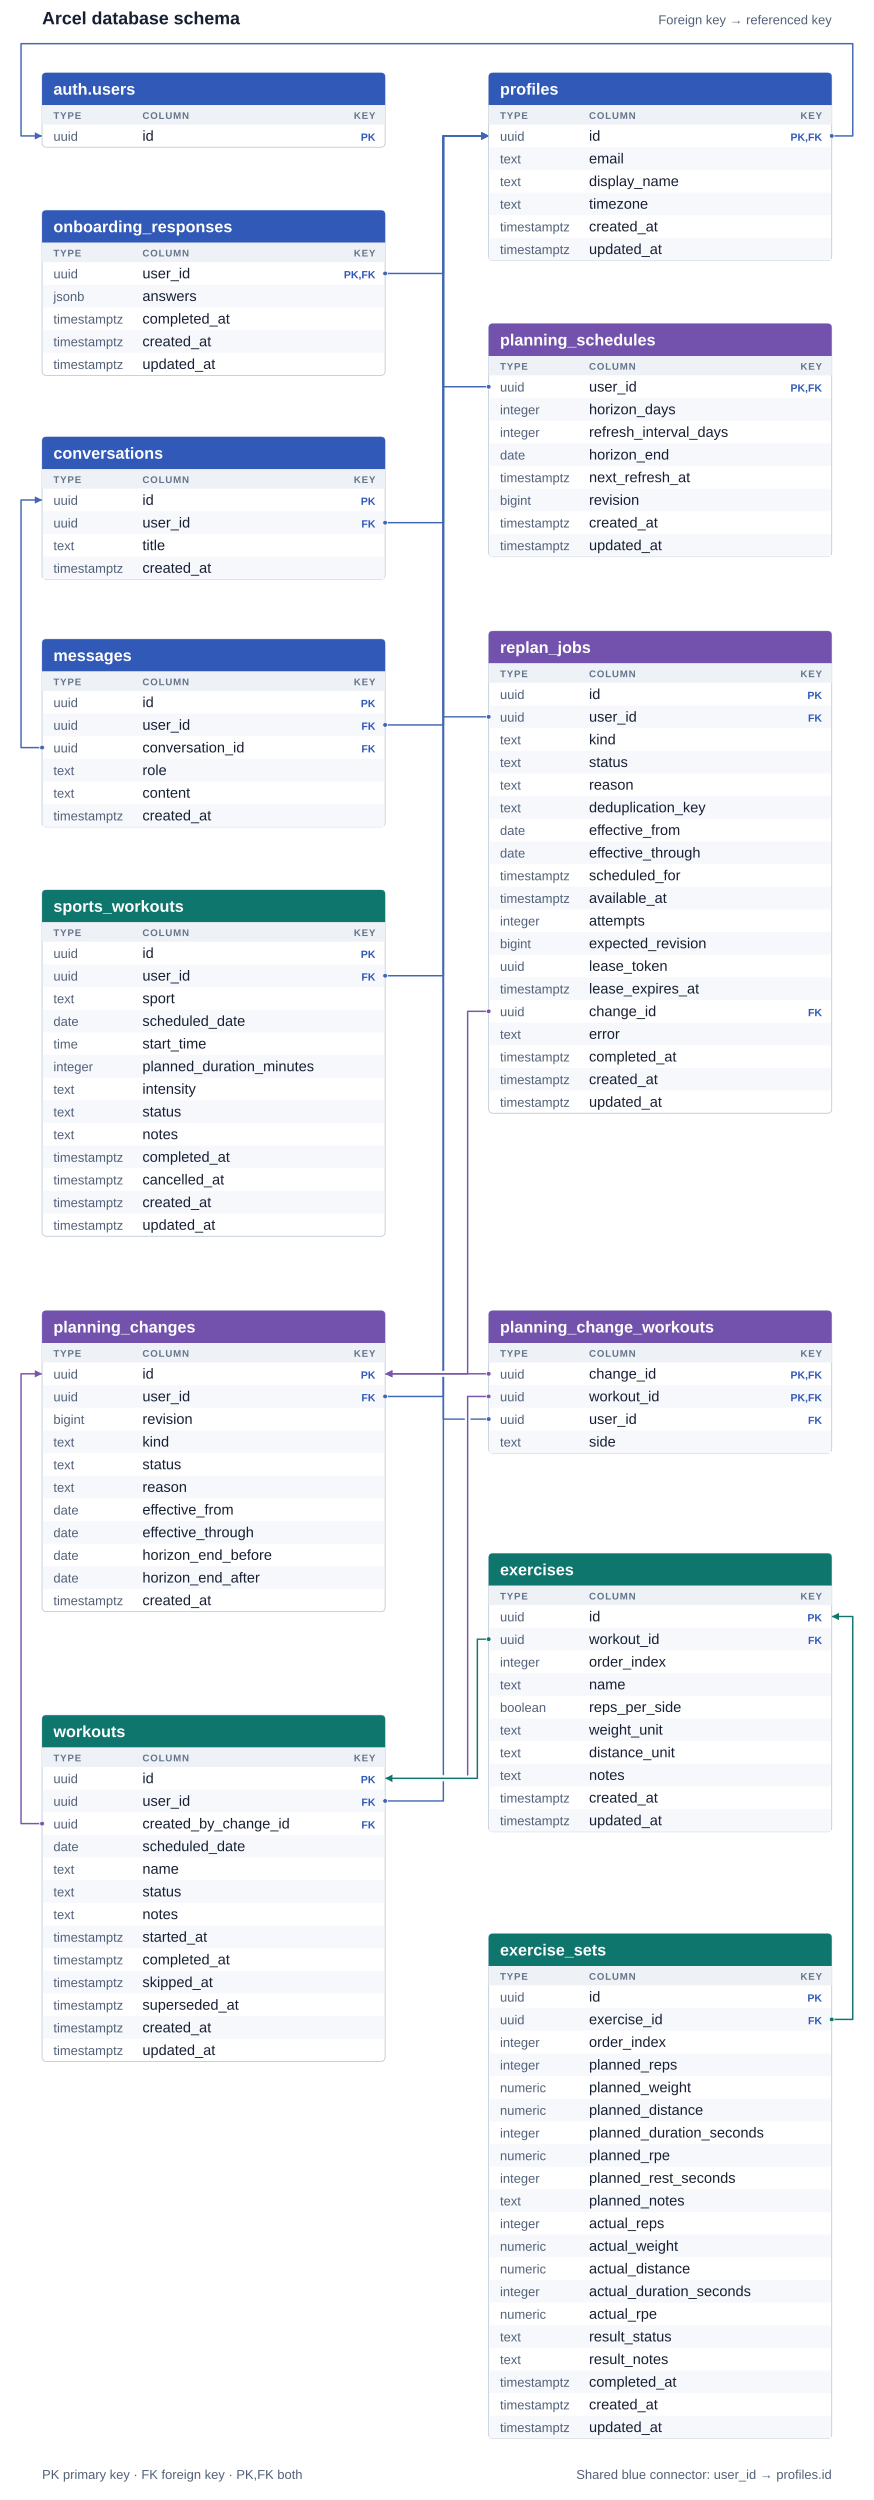
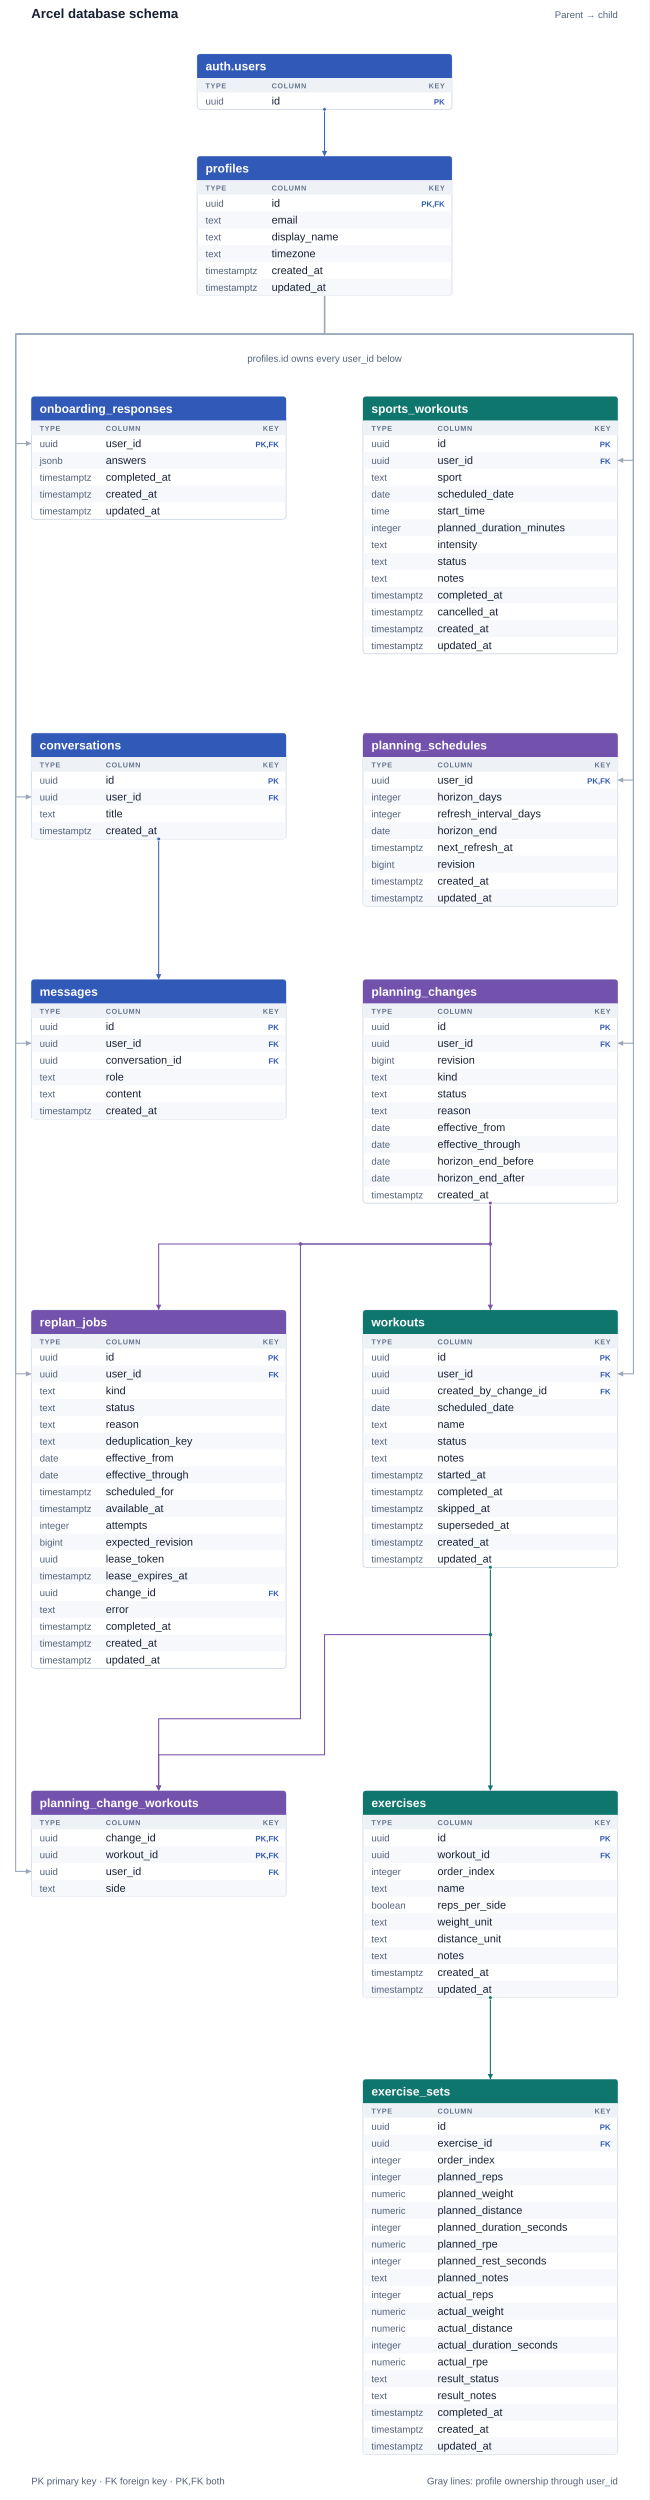
- <svg xmlns="http://www.w3.org/2000/svg" width="1080" height="3090" viewBox="0 0 1080 3090" role="img" aria-labelledby="title description">
+ <svg xmlns="http://www.w3.org/2000/svg" width="1080" height="4160" viewBox="0 0 1080 4160" role="img" aria-labelledby="title description">
  <defs>
    <marker id="arrow-blue" viewBox="0 0 10 10" refX="10" refY="5" markerWidth="9" markerHeight="9" orient="auto-start-reverse" markerUnits="userSpaceOnUse">
      <path d="M0 0 L10 5 L0 10 Z" fill="#4267b2" />
    </marker>
    <marker id="arrow-purple" viewBox="0 0 10 10" refX="10" refY="5" markerWidth="9" markerHeight="9" orient="auto-start-reverse" markerUnits="userSpaceOnUse">
      <path d="M0 0 L10 5 L0 10 Z" fill="#7956aa" />
    </marker>
    <marker id="arrow-teal" viewBox="0 0 10 10" refX="10" refY="5" markerWidth="9" markerHeight="9" orient="auto-start-reverse" markerUnits="userSpaceOnUse">
      <path d="M0 0 L10 5 L0 10 Z" fill="#0f766e" />
    </marker>
+     <marker id="arrow-gray" viewBox="0 0 10 10" refX="10" refY="5" markerWidth="9" markerHeight="9" orient="auto" markerUnits="userSpaceOnUse">
+       <path d="M0 0 L10 5 L0 10 Z" fill="#9aa7ba" />
+     </marker>
  </defs>
  <style>text{font-family:Arial,Helvetica,sans-serif} .heading{font-size:20px;font-weight:600;fill:#fff}.field{font-size:18px;fill:#172033}.type{font-size:16px;fill:#526178}.key{font-size:13px;font-weight:600;fill:#3159b8}.column{font-size:12px;font-weight:600;letter-spacing:1px;fill:#64748b}.note{font-size:16px;fill:#526178}</style>
-   <rect width="1080" height="3090" fill="#fff" />
+   <rect width="1080" height="4160" fill="#fff" />
  <text x="52" y="30" font-size="22" font-weight="600" fill="#172033">Arcel database schema</text>
-   <text x="1028" y="30" text-anchor="end" class="note">Foreign key → referenced key</text>
+   <text x="1028" y="30" text-anchor="end" class="note">Parent → child</text>
+   <text x="540" y="602" text-anchor="middle" class="note">profiles.id owns every user_id below</text>
  <g fill="none" stroke-linejoin="round" stroke-linecap="round">
-     <path d="M476 338 L548 338 L548 168 L604 168" stroke="#fff" stroke-width="7" />
-     <path d="M476 646 L548 646 L548 168 L604 168" stroke="#fff" stroke-width="7" />
-     <path d="M476 896 L548 896 L548 168 L604 168" stroke="#fff" stroke-width="7" />
-     <path d="M476 1206 L548 1206 L548 168 L604 168" stroke="#fff" stroke-width="7" />
-     <path d="M604 478 L548 478 L548 168 L604 168" stroke="#fff" stroke-width="7" />
-     <path d="M604 886 L548 886 L548 168 L604 168" stroke="#fff" stroke-width="7" />
-     <path d="M476 1726 L548 1726 L548 168 L604 168" stroke="#fff" stroke-width="7" />
-     <path d="M476 2226 L548 2226 L548 168 L604 168" stroke="#fff" stroke-width="7" />
-     <path d="M604 1754 L548 1754 L548 168 L604 168" stroke="#fff" stroke-width="7" />
-     <path d="M1028 168 L1054 168 L1054 54 L26 54 L26 168 L52 168" stroke="#fff" stroke-width="7" />
-     <path d="M52 924 L26 924 L26 618 L52 618" stroke="#fff" stroke-width="7" />
-     <g data-from="ONBOARDING_RESPONSES.user_id" data-to="PROFILES.id">
-       <path d="M476 338 L548 338 L548 168 L604 168" stroke="#4267b2" stroke-width="1.8" marker-end="url(#arrow-blue)" />
-     </g>
-     <g data-from="CONVERSATIONS.user_id" data-to="PROFILES.id">
-       <path d="M476 646 L548 646 L548 168 L604 168" stroke="#4267b2" stroke-width="1.8" marker-end="url(#arrow-blue)" />
-     </g>
-     <g data-from="MESSAGES.user_id" data-to="PROFILES.id">
-       <path d="M476 896 L548 896 L548 168 L604 168" stroke="#4267b2" stroke-width="1.8" marker-end="url(#arrow-blue)" />
-     </g>
-     <g data-from="SPORTS_WORKOUTS.user_id" data-to="PROFILES.id">
-       <path d="M476 1206 L548 1206 L548 168 L604 168" stroke="#4267b2" stroke-width="1.8" marker-end="url(#arrow-blue)" />
-     </g>
-     <g data-from="PLANNING_SCHEDULES.user_id" data-to="PROFILES.id">
-       <path d="M604 478 L548 478 L548 168 L604 168" stroke="#4267b2" stroke-width="1.8" marker-end="url(#arrow-blue)" />
-     </g>
-     <g data-from="REPLAN_JOBS.user_id" data-to="PROFILES.id">
-       <path d="M604 886 L548 886 L548 168 L604 168" stroke="#4267b2" stroke-width="1.8" marker-end="url(#arrow-blue)" />
-     </g>
-     <g data-from="PLANNING_CHANGES.user_id" data-to="PROFILES.id">
-       <path d="M476 1726 L548 1726 L548 168 L604 168" stroke="#4267b2" stroke-width="1.8" marker-end="url(#arrow-blue)" />
-     </g>
-     <g data-from="WORKOUTS.user_id" data-to="PROFILES.id">
-       <path d="M476 2226 L548 2226 L548 168 L604 168" stroke="#4267b2" stroke-width="1.8" marker-end="url(#arrow-blue)" />
-     </g>
-     <g data-from="PLANNING_CHANGE_WORKOUTS.user_id" data-to="PROFILES.id">
-       <path d="M604 1754 L548 1754 L548 168 L604 168" stroke="#4267b2" stroke-width="1.8" marker-end="url(#arrow-blue)" />
-     </g>
-     <g data-from="PROFILES.id" data-to="AUTH_USERS.id">
-       <path d="M1028 168 L1054 168 L1054 54 L26 54 L26 168 L52 168" stroke="#4267b2" stroke-width="1.8" marker-end="url(#arrow-blue)" />
-     </g>
-     <g data-from="MESSAGES.conversation_id" data-to="CONVERSATIONS.id">
-       <path d="M52 924 L26 924 L26 618 L52 618" stroke="#4267b2" stroke-width="1.8" marker-end="url(#arrow-blue)" />
-     </g>
-     <path d="M604 1250 L578 1250 L578 1698 L476 1698" stroke="#fff" stroke-width="7" />
-     <path d="M52 2254 L26 2254 L26 1698 L52 1698" stroke="#fff" stroke-width="7" />
-     <path d="M604 1698 L476 1698" stroke="#fff" stroke-width="7" />
-     <path d="M604 1726 L578 1726 L578 2198 L476 2198" stroke="#fff" stroke-width="7" />
-     <g data-from="REPLAN_JOBS.change_id" data-to="PLANNING_CHANGES.id">
-       <path d="M604 1250 L578 1250 L578 1698 L476 1698" stroke="#7956aa" stroke-width="1.8" marker-end="url(#arrow-purple)" />
-     </g>
-     <g data-from="WORKOUTS.created_by_change_id" data-to="PLANNING_CHANGES.id">
-       <path d="M52 2254 L26 2254 L26 1698 L52 1698" stroke="#7956aa" stroke-width="1.8" marker-end="url(#arrow-purple)" />
-     </g>
-     <g data-from="PLANNING_CHANGE_WORKOUTS.change_id" data-to="PLANNING_CHANGES.id">
-       <path d="M604 1698 L476 1698" stroke="#7956aa" stroke-width="1.8" marker-end="url(#arrow-purple)" />
-     </g>
-     <g data-from="PLANNING_CHANGE_WORKOUTS.workout_id" data-to="WORKOUTS.id">
-       <path d="M604 1726 L578 1726 L578 2198 L476 2198" stroke="#7956aa" stroke-width="1.8" marker-end="url(#arrow-purple)" />
-     </g>
-     <path d="M604 2026 L590 2026 L590 2198 L476 2198" stroke="#fff" stroke-width="7" />
-     <path d="M1028 2496 L1054 2496 L1054 1998 L1028 1998" stroke="#fff" stroke-width="7" />
-     <g data-from="EXERCISES.workout_id" data-to="WORKOUTS.id">
-       <path d="M604 2026 L590 2026 L590 2198 L476 2198" stroke="#0f766e" stroke-width="1.8" marker-end="url(#arrow-teal)" />
-     </g>
-     <g data-from="EXERCISE_SETS.exercise_id" data-to="EXERCISES.id">
-       <path d="M1028 2496 L1054 2496 L1054 1998 L1028 1998" stroke="#0f766e" stroke-width="1.8" marker-end="url(#arrow-teal)" />
-     </g>
-   </g>
-   <g id="AUTH_USERS" transform="translate(52 90)">
+     <path d="M540 492 L540 556 L26 556 L26 738 L52 738" stroke="#fff" stroke-width="7" />
+     <path d="M540 492 L540 556 L26 556 L26 1326 L52 1326" stroke="#fff" stroke-width="7" />
+     <path d="M540 492 L540 556 L26 556 L26 1736 L52 1736" stroke="#fff" stroke-width="7" />
+     <path d="M540 492 L540 556 L1054 556 L1054 766 L1028 766" stroke="#fff" stroke-width="7" />
+     <path d="M540 492 L540 556 L1054 556 L1054 1298 L1028 1298" stroke="#fff" stroke-width="7" />
+     <path d="M540 492 L540 556 L26 556 L26 2286 L52 2286" stroke="#fff" stroke-width="7" />
+     <path d="M540 492 L540 556 L1054 556 L1054 1736 L1028 1736" stroke="#fff" stroke-width="7" />
+     <path d="M540 492 L540 556 L1054 556 L1054 2286 L1028 2286" stroke="#fff" stroke-width="7" />
+     <path d="M540 492 L540 556 L26 556 L26 3114 L52 3114" stroke="#fff" stroke-width="7" />
+     <g data-from="PROFILES.id" data-to="ONBOARDING_RESPONSES.user_id">
+       <path d="M540 492 L540 556 L26 556 L26 738 L52 738" stroke="#9aa7ba" stroke-width="1.8" marker-end="url(#arrow-gray)" />
+     </g>
+     <g data-from="PROFILES.id" data-to="CONVERSATIONS.user_id">
+       <path d="M540 492 L540 556 L26 556 L26 1326 L52 1326" stroke="#9aa7ba" stroke-width="1.8" marker-end="url(#arrow-gray)" />
+     </g>
+     <g data-from="PROFILES.id" data-to="MESSAGES.user_id">
+       <path d="M540 492 L540 556 L26 556 L26 1736 L52 1736" stroke="#9aa7ba" stroke-width="1.8" marker-end="url(#arrow-gray)" />
+     </g>
+     <g data-from="PROFILES.id" data-to="SPORTS_WORKOUTS.user_id">
+       <path d="M540 492 L540 556 L1054 556 L1054 766 L1028 766" stroke="#9aa7ba" stroke-width="1.8" marker-end="url(#arrow-gray)" />
+     </g>
+     <g data-from="PROFILES.id" data-to="PLANNING_SCHEDULES.user_id">
+       <path d="M540 492 L540 556 L1054 556 L1054 1298 L1028 1298" stroke="#9aa7ba" stroke-width="1.8" marker-end="url(#arrow-gray)" />
+     </g>
+     <g data-from="PROFILES.id" data-to="REPLAN_JOBS.user_id">
+       <path d="M540 492 L540 556 L26 556 L26 2286 L52 2286" stroke="#9aa7ba" stroke-width="1.8" marker-end="url(#arrow-gray)" />
+     </g>
+     <g data-from="PROFILES.id" data-to="PLANNING_CHANGES.user_id">
+       <path d="M540 492 L540 556 L1054 556 L1054 1736 L1028 1736" stroke="#9aa7ba" stroke-width="1.8" marker-end="url(#arrow-gray)" />
+     </g>
+     <g data-from="PROFILES.id" data-to="WORKOUTS.user_id">
+       <path d="M540 492 L540 556 L1054 556 L1054 2286 L1028 2286" stroke="#9aa7ba" stroke-width="1.8" marker-end="url(#arrow-gray)" />
+     </g>
+     <g data-from="PROFILES.id" data-to="PLANNING_CHANGE_WORKOUTS.user_id">
+       <path d="M540 492 L540 556 L26 556 L26 3114 L52 3114" stroke="#9aa7ba" stroke-width="1.8" marker-end="url(#arrow-gray)" />
+     </g>
+     <path d="M540 182 L540 260" stroke="#fff" stroke-width="7" />
+     <path d="M264 1396 L264 1630" stroke="#fff" stroke-width="7" />
+     <g data-from="AUTH_USERS.id" data-to="PROFILES.id">
+       <path d="M540 182 L540 260" stroke="#4267b2" stroke-width="1.8" marker-end="url(#arrow-blue)" />
+     </g>
+     <g data-from="CONVERSATIONS.id" data-to="MESSAGES.conversation_id">
+       <path d="M264 1396 L264 1630" stroke="#4267b2" stroke-width="1.8" marker-end="url(#arrow-blue)" />
+     </g>
+     <path d="M816 2002 L816 2070 L264 2070 L264 2180" stroke="#fff" stroke-width="7" />
+     <path d="M816 2002 L816 2180" stroke="#fff" stroke-width="7" />
+     <path d="M816 2002 L816 2070 L500 2070 L500 2860 L264 2860 L264 2980" stroke="#fff" stroke-width="7" />
+     <path d="M816 2608 L816 2720 L540 2720 L540 2920 L264 2920 L264 2980" stroke="#fff" stroke-width="7" />
+     <g data-from="PLANNING_CHANGES.id" data-to="REPLAN_JOBS.change_id">
+       <path d="M816 2002 L816 2070 L264 2070 L264 2180" stroke="#7956aa" stroke-width="1.8" marker-end="url(#arrow-purple)" />
+     </g>
+     <g data-from="PLANNING_CHANGES.id" data-to="WORKOUTS.created_by_change_id">
+       <path d="M816 2002 L816 2180" stroke="#7956aa" stroke-width="1.8" marker-end="url(#arrow-purple)" />
+     </g>
+     <g data-from="PLANNING_CHANGES.id" data-to="PLANNING_CHANGE_WORKOUTS.change_id">
+       <path d="M816 2002 L816 2070 L500 2070 L500 2860 L264 2860 L264 2980" stroke="#7956aa" stroke-width="1.8" marker-end="url(#arrow-purple)" />
+     </g>
+     <g data-from="WORKOUTS.id" data-to="PLANNING_CHANGE_WORKOUTS.workout_id">
+       <path d="M816 2608 L816 2720 L540 2720 L540 2920 L264 2920 L264 2980" stroke="#7956aa" stroke-width="1.8" marker-end="url(#arrow-purple)" />
+     </g>
+     <path d="M816 2608 L816 2980" stroke="#fff" stroke-width="7" />
+     <path d="M816 3324 L816 3460" stroke="#fff" stroke-width="7" />
+     <g data-from="WORKOUTS.id" data-to="EXERCISES.workout_id">
+       <path d="M816 2608 L816 2980" stroke="#0f766e" stroke-width="1.8" marker-end="url(#arrow-teal)" />
+     </g>
+     <g data-from="EXERCISES.id" data-to="EXERCISE_SETS.exercise_id">
+       <path d="M816 3324 L816 3460" stroke="#0f766e" stroke-width="1.8" marker-end="url(#arrow-teal)" />
+     </g>
+   </g>
+   <circle cx="816" cy="2720" r="3" fill="#0f766e" />
+   <circle cx="816" cy="2070" r="3" fill="#7956aa" />
+   <circle cx="500" cy="2070" r="3" fill="#7956aa" />
+   <g id="AUTH_USERS" transform="translate(328 90)">
    <rect width="424" height="92" rx="5" fill="#fff" stroke="#bac6d7" />
    <path d="M5 0 H419 Q424 0 424 5 V40 H0 V5 Q0 0 5 0Z" fill="#3159b8" />
    <text class="heading" x="14" y="27">auth.users</text>
    <rect y="40" width="424" height="24" fill="#eef2f7" />
    <text class="column" x="14" y="57">TYPE</text>
    <text class="column" x="124" y="57">COLUMN</text>
    <text class="column" x="412" y="57" text-anchor="end">KEY</text>
    <g data-column="id">
      <text class="type" x="14" y="84">uuid</text>
      <text class="field" x="124" y="84">id</text>
      <text class="key" x="412" y="84" text-anchor="end">PK</text>
    </g>
  </g>
-   <g id="PROFILES" transform="translate(604 90)">
+   <g id="PROFILES" transform="translate(328 260)">
    <rect width="424" height="232" rx="5" fill="#fff" stroke="#bac6d7" />
    <path d="M5 0 H419 Q424 0 424 5 V40 H0 V5 Q0 0 5 0Z" fill="#3159b8" />
    <text class="heading" x="14" y="27">profiles</text>
    <rect y="40" width="424" height="24" fill="#eef2f7" />
    <text class="column" x="14" y="57">TYPE</text>
    <text class="column" x="124" y="57">COLUMN</text>
    <text class="column" x="412" y="57" text-anchor="end">KEY</text>
    <g data-column="id">
      <text class="type" x="14" y="84">uuid</text>
      <text class="field" x="124" y="84">id</text>
      <text class="key" x="412" y="84" text-anchor="end">PK,FK</text>
    </g>
    <g data-column="email">
      <rect x="1" y="92" width="422" height="28" fill="#f6f8fc" />
      <text class="type" x="14" y="112">text</text>
      <text class="field" x="124" y="112">email</text>
    </g>
    <g data-column="display_name">
      <text class="type" x="14" y="140">text</text>
      <text class="field" x="124" y="140">display_name</text>
    </g>
    <g data-column="timezone">
      <rect x="1" y="148" width="422" height="28" fill="#f6f8fc" />
      <text class="type" x="14" y="168">text</text>
      <text class="field" x="124" y="168">timezone</text>
    </g>
    <g data-column="created_at">
      <text class="type" x="14" y="196">timestamptz</text>
      <text class="field" x="124" y="196">created_at</text>
    </g>
    <g data-column="updated_at">
      <rect x="1" y="204" width="422" height="28" fill="#f6f8fc" />
      <text class="type" x="14" y="224">timestamptz</text>
      <text class="field" x="124" y="224">updated_at</text>
    </g>
  </g>
-   <g id="ONBOARDING_RESPONSES" transform="translate(52 260)">
+   <g id="ONBOARDING_RESPONSES" transform="translate(52 660)">
    <rect width="424" height="204" rx="5" fill="#fff" stroke="#bac6d7" />
    <path d="M5 0 H419 Q424 0 424 5 V40 H0 V5 Q0 0 5 0Z" fill="#3159b8" />
    <text class="heading" x="14" y="27">onboarding_responses</text>
    <rect y="40" width="424" height="24" fill="#eef2f7" />
    <text class="column" x="14" y="57">TYPE</text>
    <text class="column" x="124" y="57">COLUMN</text>
    <text class="column" x="412" y="57" text-anchor="end">KEY</text>
    <g data-column="user_id">
      <text class="type" x="14" y="84">uuid</text>
      <text class="field" x="124" y="84">user_id</text>
      <text class="key" x="412" y="84" text-anchor="end">PK,FK</text>
    </g>
    <g data-column="answers">
      <rect x="1" y="92" width="422" height="28" fill="#f6f8fc" />
      <text class="type" x="14" y="112">jsonb</text>
      <text class="field" x="124" y="112">answers</text>
    </g>
    <g data-column="completed_at">
      <text class="type" x="14" y="140">timestamptz</text>
      <text class="field" x="124" y="140">completed_at</text>
    </g>
    <g data-column="created_at">
      <rect x="1" y="148" width="422" height="28" fill="#f6f8fc" />
      <text class="type" x="14" y="168">timestamptz</text>
      <text class="field" x="124" y="168">created_at</text>
    </g>
    <g data-column="updated_at">
      <text class="type" x="14" y="196">timestamptz</text>
      <text class="field" x="124" y="196">updated_at</text>
    </g>
  </g>
-   <g id="CONVERSATIONS" transform="translate(52 540)">
+   <g id="CONVERSATIONS" transform="translate(52 1220)">
    <rect width="424" height="176" rx="5" fill="#fff" stroke="#bac6d7" />
    <path d="M5 0 H419 Q424 0 424 5 V40 H0 V5 Q0 0 5 0Z" fill="#3159b8" />
    <text class="heading" x="14" y="27">conversations</text>
    <rect y="40" width="424" height="24" fill="#eef2f7" />
    <text class="column" x="14" y="57">TYPE</text>
    <text class="column" x="124" y="57">COLUMN</text>
    <text class="column" x="412" y="57" text-anchor="end">KEY</text>
    <g data-column="id">
      <text class="type" x="14" y="84">uuid</text>
      <text class="field" x="124" y="84">id</text>
      <text class="key" x="412" y="84" text-anchor="end">PK</text>
    </g>
    <g data-column="user_id">
      <rect x="1" y="92" width="422" height="28" fill="#f6f8fc" />
      <text class="type" x="14" y="112">uuid</text>
      <text class="field" x="124" y="112">user_id</text>
      <text class="key" x="412" y="112" text-anchor="end">FK</text>
    </g>
    <g data-column="title">
      <text class="type" x="14" y="140">text</text>
      <text class="field" x="124" y="140">title</text>
    </g>
    <g data-column="created_at">
      <rect x="1" y="148" width="422" height="28" fill="#f6f8fc" />
      <text class="type" x="14" y="168">timestamptz</text>
      <text class="field" x="124" y="168">created_at</text>
    </g>
  </g>
-   <g id="MESSAGES" transform="translate(52 790)">
+   <g id="MESSAGES" transform="translate(52 1630)">
    <rect width="424" height="232" rx="5" fill="#fff" stroke="#bac6d7" />
    <path d="M5 0 H419 Q424 0 424 5 V40 H0 V5 Q0 0 5 0Z" fill="#3159b8" />
    <text class="heading" x="14" y="27">messages</text>
    <rect y="40" width="424" height="24" fill="#eef2f7" />
    <text class="column" x="14" y="57">TYPE</text>
    <text class="column" x="124" y="57">COLUMN</text>
    <text class="column" x="412" y="57" text-anchor="end">KEY</text>
    <g data-column="id">
      <text class="type" x="14" y="84">uuid</text>
      <text class="field" x="124" y="84">id</text>
      <text class="key" x="412" y="84" text-anchor="end">PK</text>
    </g>
    <g data-column="user_id">
      <rect x="1" y="92" width="422" height="28" fill="#f6f8fc" />
      <text class="type" x="14" y="112">uuid</text>
      <text class="field" x="124" y="112">user_id</text>
      <text class="key" x="412" y="112" text-anchor="end">FK</text>
    </g>
    <g data-column="conversation_id">
      <text class="type" x="14" y="140">uuid</text>
      <text class="field" x="124" y="140">conversation_id</text>
      <text class="key" x="412" y="140" text-anchor="end">FK</text>
    </g>
    <g data-column="role">
      <rect x="1" y="148" width="422" height="28" fill="#f6f8fc" />
      <text class="type" x="14" y="168">text</text>
      <text class="field" x="124" y="168">role</text>
    </g>
    <g data-column="content">
      <text class="type" x="14" y="196">text</text>
      <text class="field" x="124" y="196">content</text>
    </g>
    <g data-column="created_at">
      <rect x="1" y="204" width="422" height="28" fill="#f6f8fc" />
      <text class="type" x="14" y="224">timestamptz</text>
      <text class="field" x="124" y="224">created_at</text>
    </g>
  </g>
-   <g id="SPORTS_WORKOUTS" transform="translate(52 1100)">
+   <g id="SPORTS_WORKOUTS" transform="translate(604 660)">
    <rect width="424" height="428" rx="5" fill="#fff" stroke="#bac6d7" />
    <path d="M5 0 H419 Q424 0 424 5 V40 H0 V5 Q0 0 5 0Z" fill="#0f766e" />
    <text class="heading" x="14" y="27">sports_workouts</text>
    <rect y="40" width="424" height="24" fill="#eef2f7" />
    <text class="column" x="14" y="57">TYPE</text>
    <text class="column" x="124" y="57">COLUMN</text>
    <text class="column" x="412" y="57" text-anchor="end">KEY</text>
    <g data-column="id">
      <text class="type" x="14" y="84">uuid</text>
      <text class="field" x="124" y="84">id</text>
      <text class="key" x="412" y="84" text-anchor="end">PK</text>
    </g>
    <g data-column="user_id">
      <rect x="1" y="92" width="422" height="28" fill="#f6f8fc" />
      <text class="type" x="14" y="112">uuid</text>
      <text class="field" x="124" y="112">user_id</text>
      <text class="key" x="412" y="112" text-anchor="end">FK</text>
    </g>
    <g data-column="sport">
      <text class="type" x="14" y="140">text</text>
      <text class="field" x="124" y="140">sport</text>
    </g>
    <g data-column="scheduled_date">
      <rect x="1" y="148" width="422" height="28" fill="#f6f8fc" />
      <text class="type" x="14" y="168">date</text>
      <text class="field" x="124" y="168">scheduled_date</text>
    </g>
    <g data-column="start_time">
      <text class="type" x="14" y="196">time</text>
      <text class="field" x="124" y="196">start_time</text>
    </g>
    <g data-column="planned_duration_minutes">
      <rect x="1" y="204" width="422" height="28" fill="#f6f8fc" />
      <text class="type" x="14" y="224">integer</text>
      <text class="field" x="124" y="224">planned_duration_minutes</text>
    </g>
    <g data-column="intensity">
      <text class="type" x="14" y="252">text</text>
      <text class="field" x="124" y="252">intensity</text>
    </g>
    <g data-column="status">
      <rect x="1" y="260" width="422" height="28" fill="#f6f8fc" />
      <text class="type" x="14" y="280">text</text>
      <text class="field" x="124" y="280">status</text>
    </g>
    <g data-column="notes">
      <text class="type" x="14" y="308">text</text>
      <text class="field" x="124" y="308">notes</text>
    </g>
    <g data-column="completed_at">
      <rect x="1" y="316" width="422" height="28" fill="#f6f8fc" />
      <text class="type" x="14" y="336">timestamptz</text>
      <text class="field" x="124" y="336">completed_at</text>
    </g>
    <g data-column="cancelled_at">
      <text class="type" x="14" y="364">timestamptz</text>
      <text class="field" x="124" y="364">cancelled_at</text>
    </g>
    <g data-column="created_at">
      <rect x="1" y="372" width="422" height="28" fill="#f6f8fc" />
      <text class="type" x="14" y="392">timestamptz</text>
      <text class="field" x="124" y="392">created_at</text>
    </g>
    <g data-column="updated_at">
      <text class="type" x="14" y="420">timestamptz</text>
      <text class="field" x="124" y="420">updated_at</text>
    </g>
  </g>
-   <g id="PLANNING_SCHEDULES" transform="translate(604 400)">
+   <g id="PLANNING_SCHEDULES" transform="translate(604 1220)">
    <rect width="424" height="288" rx="5" fill="#fff" stroke="#bac6d7" />
    <path d="M5 0 H419 Q424 0 424 5 V40 H0 V5 Q0 0 5 0Z" fill="#7352ad" />
    <text class="heading" x="14" y="27">planning_schedules</text>
    <rect y="40" width="424" height="24" fill="#eef2f7" />
    <text class="column" x="14" y="57">TYPE</text>
    <text class="column" x="124" y="57">COLUMN</text>
    <text class="column" x="412" y="57" text-anchor="end">KEY</text>
    <g data-column="user_id">
      <text class="type" x="14" y="84">uuid</text>
      <text class="field" x="124" y="84">user_id</text>
      <text class="key" x="412" y="84" text-anchor="end">PK,FK</text>
    </g>
    <g data-column="horizon_days">
      <rect x="1" y="92" width="422" height="28" fill="#f6f8fc" />
      <text class="type" x="14" y="112">integer</text>
      <text class="field" x="124" y="112">horizon_days</text>
    </g>
    <g data-column="refresh_interval_days">
      <text class="type" x="14" y="140">integer</text>
      <text class="field" x="124" y="140">refresh_interval_days</text>
    </g>
    <g data-column="horizon_end">
      <rect x="1" y="148" width="422" height="28" fill="#f6f8fc" />
      <text class="type" x="14" y="168">date</text>
      <text class="field" x="124" y="168">horizon_end</text>
    </g>
    <g data-column="next_refresh_at">
      <text class="type" x="14" y="196">timestamptz</text>
      <text class="field" x="124" y="196">next_refresh_at</text>
    </g>
    <g data-column="revision">
      <rect x="1" y="204" width="422" height="28" fill="#f6f8fc" />
      <text class="type" x="14" y="224">bigint</text>
      <text class="field" x="124" y="224">revision</text>
    </g>
    <g data-column="created_at">
      <text class="type" x="14" y="252">timestamptz</text>
      <text class="field" x="124" y="252">created_at</text>
    </g>
    <g data-column="updated_at">
      <rect x="1" y="260" width="422" height="28" fill="#f6f8fc" />
      <text class="type" x="14" y="280">timestamptz</text>
      <text class="field" x="124" y="280">updated_at</text>
    </g>
  </g>
-   <g id="REPLAN_JOBS" transform="translate(604 780)">
+   <g id="REPLAN_JOBS" transform="translate(52 2180)">
    <rect width="424" height="596" rx="5" fill="#fff" stroke="#bac6d7" />
    <path d="M5 0 H419 Q424 0 424 5 V40 H0 V5 Q0 0 5 0Z" fill="#7352ad" />
    <text class="heading" x="14" y="27">replan_jobs</text>
    <rect y="40" width="424" height="24" fill="#eef2f7" />
    <text class="column" x="14" y="57">TYPE</text>
    <text class="column" x="124" y="57">COLUMN</text>
    <text class="column" x="412" y="57" text-anchor="end">KEY</text>
    <g data-column="id">
      <text class="type" x="14" y="84">uuid</text>
      <text class="field" x="124" y="84">id</text>
      <text class="key" x="412" y="84" text-anchor="end">PK</text>
    </g>
    <g data-column="user_id">
      <rect x="1" y="92" width="422" height="28" fill="#f6f8fc" />
      <text class="type" x="14" y="112">uuid</text>
      <text class="field" x="124" y="112">user_id</text>
      <text class="key" x="412" y="112" text-anchor="end">FK</text>
    </g>
    <g data-column="kind">
      <text class="type" x="14" y="140">text</text>
      <text class="field" x="124" y="140">kind</text>
    </g>
    <g data-column="status">
      <rect x="1" y="148" width="422" height="28" fill="#f6f8fc" />
      <text class="type" x="14" y="168">text</text>
      <text class="field" x="124" y="168">status</text>
    </g>
    <g data-column="reason">
      <text class="type" x="14" y="196">text</text>
      <text class="field" x="124" y="196">reason</text>
    </g>
    <g data-column="deduplication_key">
      <rect x="1" y="204" width="422" height="28" fill="#f6f8fc" />
      <text class="type" x="14" y="224">text</text>
      <text class="field" x="124" y="224">deduplication_key</text>
    </g>
    <g data-column="effective_from">
      <text class="type" x="14" y="252">date</text>
      <text class="field" x="124" y="252">effective_from</text>
    </g>
    <g data-column="effective_through">
      <rect x="1" y="260" width="422" height="28" fill="#f6f8fc" />
      <text class="type" x="14" y="280">date</text>
      <text class="field" x="124" y="280">effective_through</text>
    </g>
    <g data-column="scheduled_for">
      <text class="type" x="14" y="308">timestamptz</text>
      <text class="field" x="124" y="308">scheduled_for</text>
    </g>
    <g data-column="available_at">
      <rect x="1" y="316" width="422" height="28" fill="#f6f8fc" />
      <text class="type" x="14" y="336">timestamptz</text>
      <text class="field" x="124" y="336">available_at</text>
    </g>
    <g data-column="attempts">
      <text class="type" x="14" y="364">integer</text>
      <text class="field" x="124" y="364">attempts</text>
    </g>
    <g data-column="expected_revision">
      <rect x="1" y="372" width="422" height="28" fill="#f6f8fc" />
      <text class="type" x="14" y="392">bigint</text>
      <text class="field" x="124" y="392">expected_revision</text>
    </g>
    <g data-column="lease_token">
      <text class="type" x="14" y="420">uuid</text>
      <text class="field" x="124" y="420">lease_token</text>
    </g>
    <g data-column="lease_expires_at">
      <rect x="1" y="428" width="422" height="28" fill="#f6f8fc" />
      <text class="type" x="14" y="448">timestamptz</text>
      <text class="field" x="124" y="448">lease_expires_at</text>
    </g>
    <g data-column="change_id">
      <text class="type" x="14" y="476">uuid</text>
      <text class="field" x="124" y="476">change_id</text>
      <text class="key" x="412" y="476" text-anchor="end">FK</text>
    </g>
    <g data-column="error">
      <rect x="1" y="484" width="422" height="28" fill="#f6f8fc" />
      <text class="type" x="14" y="504">text</text>
      <text class="field" x="124" y="504">error</text>
    </g>
    <g data-column="completed_at">
      <text class="type" x="14" y="532">timestamptz</text>
      <text class="field" x="124" y="532">completed_at</text>
    </g>
    <g data-column="created_at">
      <rect x="1" y="540" width="422" height="28" fill="#f6f8fc" />
      <text class="type" x="14" y="560">timestamptz</text>
      <text class="field" x="124" y="560">created_at</text>
    </g>
    <g data-column="updated_at">
      <text class="type" x="14" y="588">timestamptz</text>
      <text class="field" x="124" y="588">updated_at</text>
    </g>
  </g>
-   <g id="PLANNING_CHANGES" transform="translate(52 1620)">
+   <g id="PLANNING_CHANGES" transform="translate(604 1630)">
    <rect width="424" height="372" rx="5" fill="#fff" stroke="#bac6d7" />
    <path d="M5 0 H419 Q424 0 424 5 V40 H0 V5 Q0 0 5 0Z" fill="#7352ad" />
    <text class="heading" x="14" y="27">planning_changes</text>
    <rect y="40" width="424" height="24" fill="#eef2f7" />
    <text class="column" x="14" y="57">TYPE</text>
    <text class="column" x="124" y="57">COLUMN</text>
    <text class="column" x="412" y="57" text-anchor="end">KEY</text>
    <g data-column="id">
      <text class="type" x="14" y="84">uuid</text>
      <text class="field" x="124" y="84">id</text>
      <text class="key" x="412" y="84" text-anchor="end">PK</text>
    </g>
    <g data-column="user_id">
      <rect x="1" y="92" width="422" height="28" fill="#f6f8fc" />
      <text class="type" x="14" y="112">uuid</text>
      <text class="field" x="124" y="112">user_id</text>
      <text class="key" x="412" y="112" text-anchor="end">FK</text>
    </g>
    <g data-column="revision">
      <text class="type" x="14" y="140">bigint</text>
      <text class="field" x="124" y="140">revision</text>
    </g>
    <g data-column="kind">
      <rect x="1" y="148" width="422" height="28" fill="#f6f8fc" />
      <text class="type" x="14" y="168">text</text>
      <text class="field" x="124" y="168">kind</text>
    </g>
    <g data-column="status">
      <text class="type" x="14" y="196">text</text>
      <text class="field" x="124" y="196">status</text>
    </g>
    <g data-column="reason">
      <rect x="1" y="204" width="422" height="28" fill="#f6f8fc" />
      <text class="type" x="14" y="224">text</text>
      <text class="field" x="124" y="224">reason</text>
    </g>
    <g data-column="effective_from">
      <text class="type" x="14" y="252">date</text>
      <text class="field" x="124" y="252">effective_from</text>
    </g>
    <g data-column="effective_through">
      <rect x="1" y="260" width="422" height="28" fill="#f6f8fc" />
      <text class="type" x="14" y="280">date</text>
      <text class="field" x="124" y="280">effective_through</text>
    </g>
    <g data-column="horizon_end_before">
      <text class="type" x="14" y="308">date</text>
      <text class="field" x="124" y="308">horizon_end_before</text>
    </g>
    <g data-column="horizon_end_after">
      <rect x="1" y="316" width="422" height="28" fill="#f6f8fc" />
      <text class="type" x="14" y="336">date</text>
      <text class="field" x="124" y="336">horizon_end_after</text>
    </g>
    <g data-column="created_at">
      <text class="type" x="14" y="364">timestamptz</text>
      <text class="field" x="124" y="364">created_at</text>
    </g>
  </g>
-   <g id="WORKOUTS" transform="translate(52 2120)">
+   <g id="WORKOUTS" transform="translate(604 2180)">
    <rect width="424" height="428" rx="5" fill="#fff" stroke="#bac6d7" />
    <path d="M5 0 H419 Q424 0 424 5 V40 H0 V5 Q0 0 5 0Z" fill="#0f766e" />
    <text class="heading" x="14" y="27">workouts</text>
    <rect y="40" width="424" height="24" fill="#eef2f7" />
    <text class="column" x="14" y="57">TYPE</text>
    <text class="column" x="124" y="57">COLUMN</text>
    <text class="column" x="412" y="57" text-anchor="end">KEY</text>
    <g data-column="id">
      <text class="type" x="14" y="84">uuid</text>
      <text class="field" x="124" y="84">id</text>
      <text class="key" x="412" y="84" text-anchor="end">PK</text>
    </g>
    <g data-column="user_id">
      <rect x="1" y="92" width="422" height="28" fill="#f6f8fc" />
      <text class="type" x="14" y="112">uuid</text>
      <text class="field" x="124" y="112">user_id</text>
      <text class="key" x="412" y="112" text-anchor="end">FK</text>
    </g>
    <g data-column="created_by_change_id">
      <text class="type" x="14" y="140">uuid</text>
      <text class="field" x="124" y="140">created_by_change_id</text>
      <text class="key" x="412" y="140" text-anchor="end">FK</text>
    </g>
    <g data-column="scheduled_date">
      <rect x="1" y="148" width="422" height="28" fill="#f6f8fc" />
      <text class="type" x="14" y="168">date</text>
      <text class="field" x="124" y="168">scheduled_date</text>
    </g>
    <g data-column="name">
      <text class="type" x="14" y="196">text</text>
      <text class="field" x="124" y="196">name</text>
    </g>
    <g data-column="status">
      <rect x="1" y="204" width="422" height="28" fill="#f6f8fc" />
      <text class="type" x="14" y="224">text</text>
      <text class="field" x="124" y="224">status</text>
    </g>
    <g data-column="notes">
      <text class="type" x="14" y="252">text</text>
      <text class="field" x="124" y="252">notes</text>
    </g>
    <g data-column="started_at">
      <rect x="1" y="260" width="422" height="28" fill="#f6f8fc" />
      <text class="type" x="14" y="280">timestamptz</text>
      <text class="field" x="124" y="280">started_at</text>
    </g>
    <g data-column="completed_at">
      <text class="type" x="14" y="308">timestamptz</text>
      <text class="field" x="124" y="308">completed_at</text>
    </g>
    <g data-column="skipped_at">
      <rect x="1" y="316" width="422" height="28" fill="#f6f8fc" />
      <text class="type" x="14" y="336">timestamptz</text>
      <text class="field" x="124" y="336">skipped_at</text>
    </g>
    <g data-column="superseded_at">
      <text class="type" x="14" y="364">timestamptz</text>
      <text class="field" x="124" y="364">superseded_at</text>
    </g>
    <g data-column="created_at">
      <rect x="1" y="372" width="422" height="28" fill="#f6f8fc" />
      <text class="type" x="14" y="392">timestamptz</text>
      <text class="field" x="124" y="392">created_at</text>
    </g>
    <g data-column="updated_at">
      <text class="type" x="14" y="420">timestamptz</text>
      <text class="field" x="124" y="420">updated_at</text>
    </g>
  </g>
-   <g id="PLANNING_CHANGE_WORKOUTS" transform="translate(604 1620)">
+   <g id="PLANNING_CHANGE_WORKOUTS" transform="translate(52 2980)">
    <rect width="424" height="176" rx="5" fill="#fff" stroke="#bac6d7" />
    <path d="M5 0 H419 Q424 0 424 5 V40 H0 V5 Q0 0 5 0Z" fill="#7352ad" />
    <text class="heading" x="14" y="27">planning_change_workouts</text>
    <rect y="40" width="424" height="24" fill="#eef2f7" />
    <text class="column" x="14" y="57">TYPE</text>
    <text class="column" x="124" y="57">COLUMN</text>
    <text class="column" x="412" y="57" text-anchor="end">KEY</text>
    <g data-column="change_id">
      <text class="type" x="14" y="84">uuid</text>
      <text class="field" x="124" y="84">change_id</text>
      <text class="key" x="412" y="84" text-anchor="end">PK,FK</text>
    </g>
    <g data-column="workout_id">
      <rect x="1" y="92" width="422" height="28" fill="#f6f8fc" />
      <text class="type" x="14" y="112">uuid</text>
      <text class="field" x="124" y="112">workout_id</text>
      <text class="key" x="412" y="112" text-anchor="end">PK,FK</text>
    </g>
    <g data-column="user_id">
      <text class="type" x="14" y="140">uuid</text>
      <text class="field" x="124" y="140">user_id</text>
      <text class="key" x="412" y="140" text-anchor="end">FK</text>
    </g>
    <g data-column="side">
      <rect x="1" y="148" width="422" height="28" fill="#f6f8fc" />
      <text class="type" x="14" y="168">text</text>
      <text class="field" x="124" y="168">side</text>
    </g>
  </g>
-   <g id="EXERCISES" transform="translate(604 1920)">
+   <g id="EXERCISES" transform="translate(604 2980)">
    <rect width="424" height="344" rx="5" fill="#fff" stroke="#bac6d7" />
    <path d="M5 0 H419 Q424 0 424 5 V40 H0 V5 Q0 0 5 0Z" fill="#0f766e" />
    <text class="heading" x="14" y="27">exercises</text>
    <rect y="40" width="424" height="24" fill="#eef2f7" />
    <text class="column" x="14" y="57">TYPE</text>
    <text class="column" x="124" y="57">COLUMN</text>
    <text class="column" x="412" y="57" text-anchor="end">KEY</text>
    <g data-column="id">
      <text class="type" x="14" y="84">uuid</text>
      <text class="field" x="124" y="84">id</text>
      <text class="key" x="412" y="84" text-anchor="end">PK</text>
    </g>
    <g data-column="workout_id">
      <rect x="1" y="92" width="422" height="28" fill="#f6f8fc" />
      <text class="type" x="14" y="112">uuid</text>
      <text class="field" x="124" y="112">workout_id</text>
      <text class="key" x="412" y="112" text-anchor="end">FK</text>
    </g>
    <g data-column="order_index">
      <text class="type" x="14" y="140">integer</text>
      <text class="field" x="124" y="140">order_index</text>
    </g>
    <g data-column="name">
      <rect x="1" y="148" width="422" height="28" fill="#f6f8fc" />
      <text class="type" x="14" y="168">text</text>
      <text class="field" x="124" y="168">name</text>
    </g>
    <g data-column="reps_per_side">
      <text class="type" x="14" y="196">boolean</text>
      <text class="field" x="124" y="196">reps_per_side</text>
    </g>
    <g data-column="weight_unit">
      <rect x="1" y="204" width="422" height="28" fill="#f6f8fc" />
      <text class="type" x="14" y="224">text</text>
      <text class="field" x="124" y="224">weight_unit</text>
    </g>
    <g data-column="distance_unit">
      <text class="type" x="14" y="252">text</text>
      <text class="field" x="124" y="252">distance_unit</text>
    </g>
    <g data-column="notes">
      <rect x="1" y="260" width="422" height="28" fill="#f6f8fc" />
      <text class="type" x="14" y="280">text</text>
      <text class="field" x="124" y="280">notes</text>
    </g>
    <g data-column="created_at">
      <text class="type" x="14" y="308">timestamptz</text>
      <text class="field" x="124" y="308">created_at</text>
    </g>
    <g data-column="updated_at">
      <rect x="1" y="316" width="422" height="28" fill="#f6f8fc" />
      <text class="type" x="14" y="336">timestamptz</text>
      <text class="field" x="124" y="336">updated_at</text>
    </g>
  </g>
-   <g id="EXERCISE_SETS" transform="translate(604 2390)">
+   <g id="EXERCISE_SETS" transform="translate(604 3460)">
    <rect width="424" height="624" rx="5" fill="#fff" stroke="#bac6d7" />
    <path d="M5 0 H419 Q424 0 424 5 V40 H0 V5 Q0 0 5 0Z" fill="#0f766e" />
    <text class="heading" x="14" y="27">exercise_sets</text>
    <rect y="40" width="424" height="24" fill="#eef2f7" />
    <text class="column" x="14" y="57">TYPE</text>
    <text class="column" x="124" y="57">COLUMN</text>
    <text class="column" x="412" y="57" text-anchor="end">KEY</text>
    <g data-column="id">
      <text class="type" x="14" y="84">uuid</text>
      <text class="field" x="124" y="84">id</text>
      <text class="key" x="412" y="84" text-anchor="end">PK</text>
    </g>
    <g data-column="exercise_id">
      <rect x="1" y="92" width="422" height="28" fill="#f6f8fc" />
      <text class="type" x="14" y="112">uuid</text>
      <text class="field" x="124" y="112">exercise_id</text>
      <text class="key" x="412" y="112" text-anchor="end">FK</text>
    </g>
    <g data-column="order_index">
      <text class="type" x="14" y="140">integer</text>
      <text class="field" x="124" y="140">order_index</text>
    </g>
    <g data-column="planned_reps">
      <rect x="1" y="148" width="422" height="28" fill="#f6f8fc" />
      <text class="type" x="14" y="168">integer</text>
      <text class="field" x="124" y="168">planned_reps</text>
    </g>
    <g data-column="planned_weight">
      <text class="type" x="14" y="196">numeric</text>
      <text class="field" x="124" y="196">planned_weight</text>
    </g>
    <g data-column="planned_distance">
      <rect x="1" y="204" width="422" height="28" fill="#f6f8fc" />
      <text class="type" x="14" y="224">numeric</text>
      <text class="field" x="124" y="224">planned_distance</text>
    </g>
    <g data-column="planned_duration_seconds">
      <text class="type" x="14" y="252">integer</text>
      <text class="field" x="124" y="252">planned_duration_seconds</text>
    </g>
    <g data-column="planned_rpe">
      <rect x="1" y="260" width="422" height="28" fill="#f6f8fc" />
      <text class="type" x="14" y="280">numeric</text>
      <text class="field" x="124" y="280">planned_rpe</text>
    </g>
    <g data-column="planned_rest_seconds">
      <text class="type" x="14" y="308">integer</text>
      <text class="field" x="124" y="308">planned_rest_seconds</text>
    </g>
    <g data-column="planned_notes">
      <rect x="1" y="316" width="422" height="28" fill="#f6f8fc" />
      <text class="type" x="14" y="336">text</text>
      <text class="field" x="124" y="336">planned_notes</text>
    </g>
    <g data-column="actual_reps">
      <text class="type" x="14" y="364">integer</text>
      <text class="field" x="124" y="364">actual_reps</text>
    </g>
    <g data-column="actual_weight">
      <rect x="1" y="372" width="422" height="28" fill="#f6f8fc" />
      <text class="type" x="14" y="392">numeric</text>
      <text class="field" x="124" y="392">actual_weight</text>
    </g>
    <g data-column="actual_distance">
      <text class="type" x="14" y="420">numeric</text>
      <text class="field" x="124" y="420">actual_distance</text>
    </g>
    <g data-column="actual_duration_seconds">
      <rect x="1" y="428" width="422" height="28" fill="#f6f8fc" />
      <text class="type" x="14" y="448">integer</text>
      <text class="field" x="124" y="448">actual_duration_seconds</text>
    </g>
    <g data-column="actual_rpe">
      <text class="type" x="14" y="476">numeric</text>
      <text class="field" x="124" y="476">actual_rpe</text>
    </g>
    <g data-column="result_status">
      <rect x="1" y="484" width="422" height="28" fill="#f6f8fc" />
      <text class="type" x="14" y="504">text</text>
      <text class="field" x="124" y="504">result_status</text>
    </g>
    <g data-column="result_notes">
      <text class="type" x="14" y="532">text</text>
      <text class="field" x="124" y="532">result_notes</text>
    </g>
    <g data-column="completed_at">
      <rect x="1" y="540" width="422" height="28" fill="#f6f8fc" />
      <text class="type" x="14" y="560">timestamptz</text>
      <text class="field" x="124" y="560">completed_at</text>
    </g>
    <g data-column="created_at">
      <text class="type" x="14" y="588">timestamptz</text>
      <text class="field" x="124" y="588">created_at</text>
    </g>
    <g data-column="updated_at">
      <rect x="1" y="596" width="422" height="28" fill="#f6f8fc" />
      <text class="type" x="14" y="616">timestamptz</text>
      <text class="field" x="124" y="616">updated_at</text>
    </g>
  </g>
-   <circle cx="476" cy="338" r="3" fill="#4267b2" stroke="#fff" stroke-width="1" />
-   <circle cx="476" cy="646" r="3" fill="#4267b2" stroke="#fff" stroke-width="1" />
-   <circle cx="476" cy="896" r="3" fill="#4267b2" stroke="#fff" stroke-width="1" />
-   <circle cx="476" cy="1206" r="3" fill="#4267b2" stroke="#fff" stroke-width="1" />
-   <circle cx="604" cy="478" r="3" fill="#4267b2" stroke="#fff" stroke-width="1" />
-   <circle cx="604" cy="886" r="3" fill="#4267b2" stroke="#fff" stroke-width="1" />
-   <circle cx="476" cy="1726" r="3" fill="#4267b2" stroke="#fff" stroke-width="1" />
-   <circle cx="476" cy="2226" r="3" fill="#4267b2" stroke="#fff" stroke-width="1" />
-   <circle cx="604" cy="1754" r="3" fill="#4267b2" stroke="#fff" stroke-width="1" />
-   <circle cx="1028" cy="168" r="3" fill="#4267b2" stroke="#fff" stroke-width="1" />
-   <circle cx="52" cy="924" r="3" fill="#4267b2" stroke="#fff" stroke-width="1" />
-   <circle cx="604" cy="1250" r="3" fill="#7956aa" stroke="#fff" stroke-width="1" />
-   <circle cx="52" cy="2254" r="3" fill="#7956aa" stroke="#fff" stroke-width="1" />
-   <circle cx="604" cy="1698" r="3" fill="#7956aa" stroke="#fff" stroke-width="1" />
-   <circle cx="604" cy="1726" r="3" fill="#7956aa" stroke="#fff" stroke-width="1" />
-   <circle cx="604" cy="2026" r="3" fill="#0f766e" stroke="#fff" stroke-width="1" />
-   <circle cx="1028" cy="2496" r="3" fill="#0f766e" stroke="#fff" stroke-width="1" />
-   <text x="52" y="3064" class="note">PK primary key · FK foreign key · PK,FK both</text>
-   <text x="1028" y="3064" class="note" text-anchor="end">Shared blue connector: user_id → profiles.id</text>
+   <circle cx="540" cy="182" r="3" fill="#4267b2" stroke="#fff" stroke-width="1" />
+   <circle cx="264" cy="1396" r="3" fill="#4267b2" stroke="#fff" stroke-width="1" />
+   <circle cx="816" cy="2002" r="3" fill="#7956aa" stroke="#fff" stroke-width="1" />
+   <circle cx="816" cy="2002" r="3" fill="#7956aa" stroke="#fff" stroke-width="1" />
+   <circle cx="816" cy="2002" r="3" fill="#7956aa" stroke="#fff" stroke-width="1" />
+   <circle cx="816" cy="2608" r="3" fill="#7956aa" stroke="#fff" stroke-width="1" />
+   <circle cx="816" cy="2608" r="3" fill="#0f766e" stroke="#fff" stroke-width="1" />
+   <circle cx="816" cy="3324" r="3" fill="#0f766e" stroke="#fff" stroke-width="1" />
+   <text x="52" y="4134" class="note">PK primary key · FK foreign key · PK,FK both</text>
+   <text x="1028" y="4134" class="note" text-anchor="end">Gray lines: profile ownership through user_id</text>
</svg>
